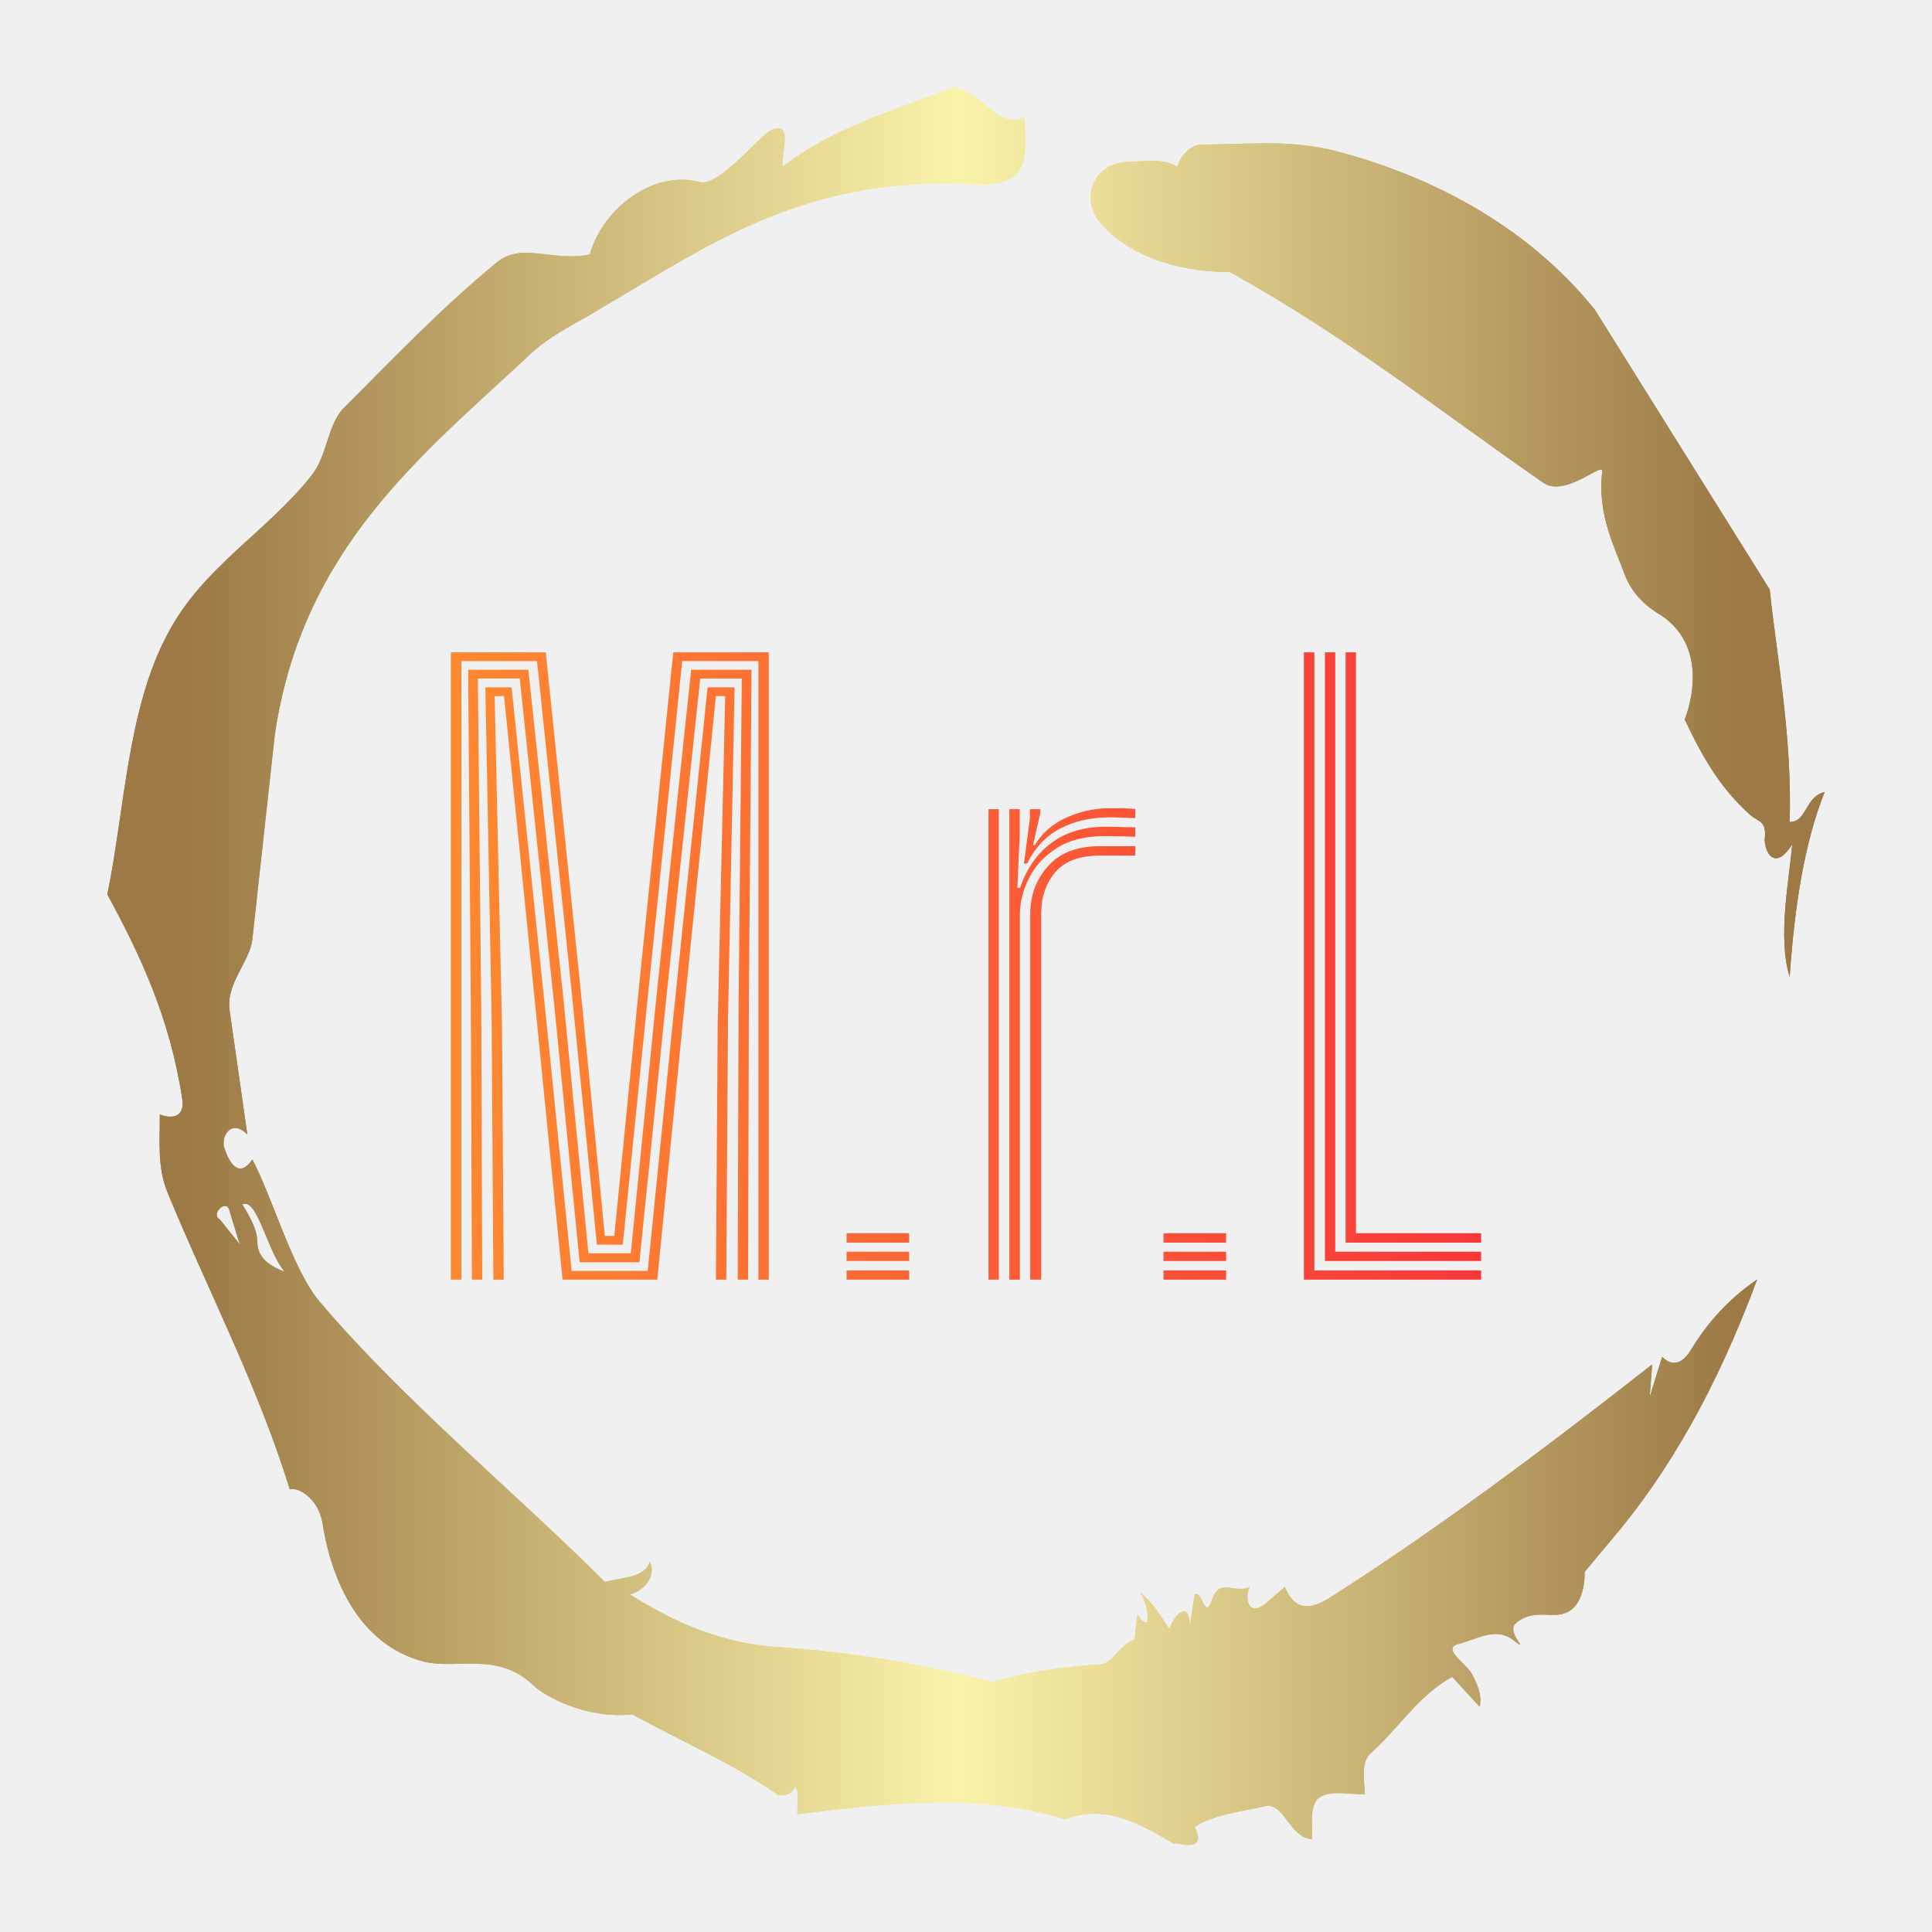
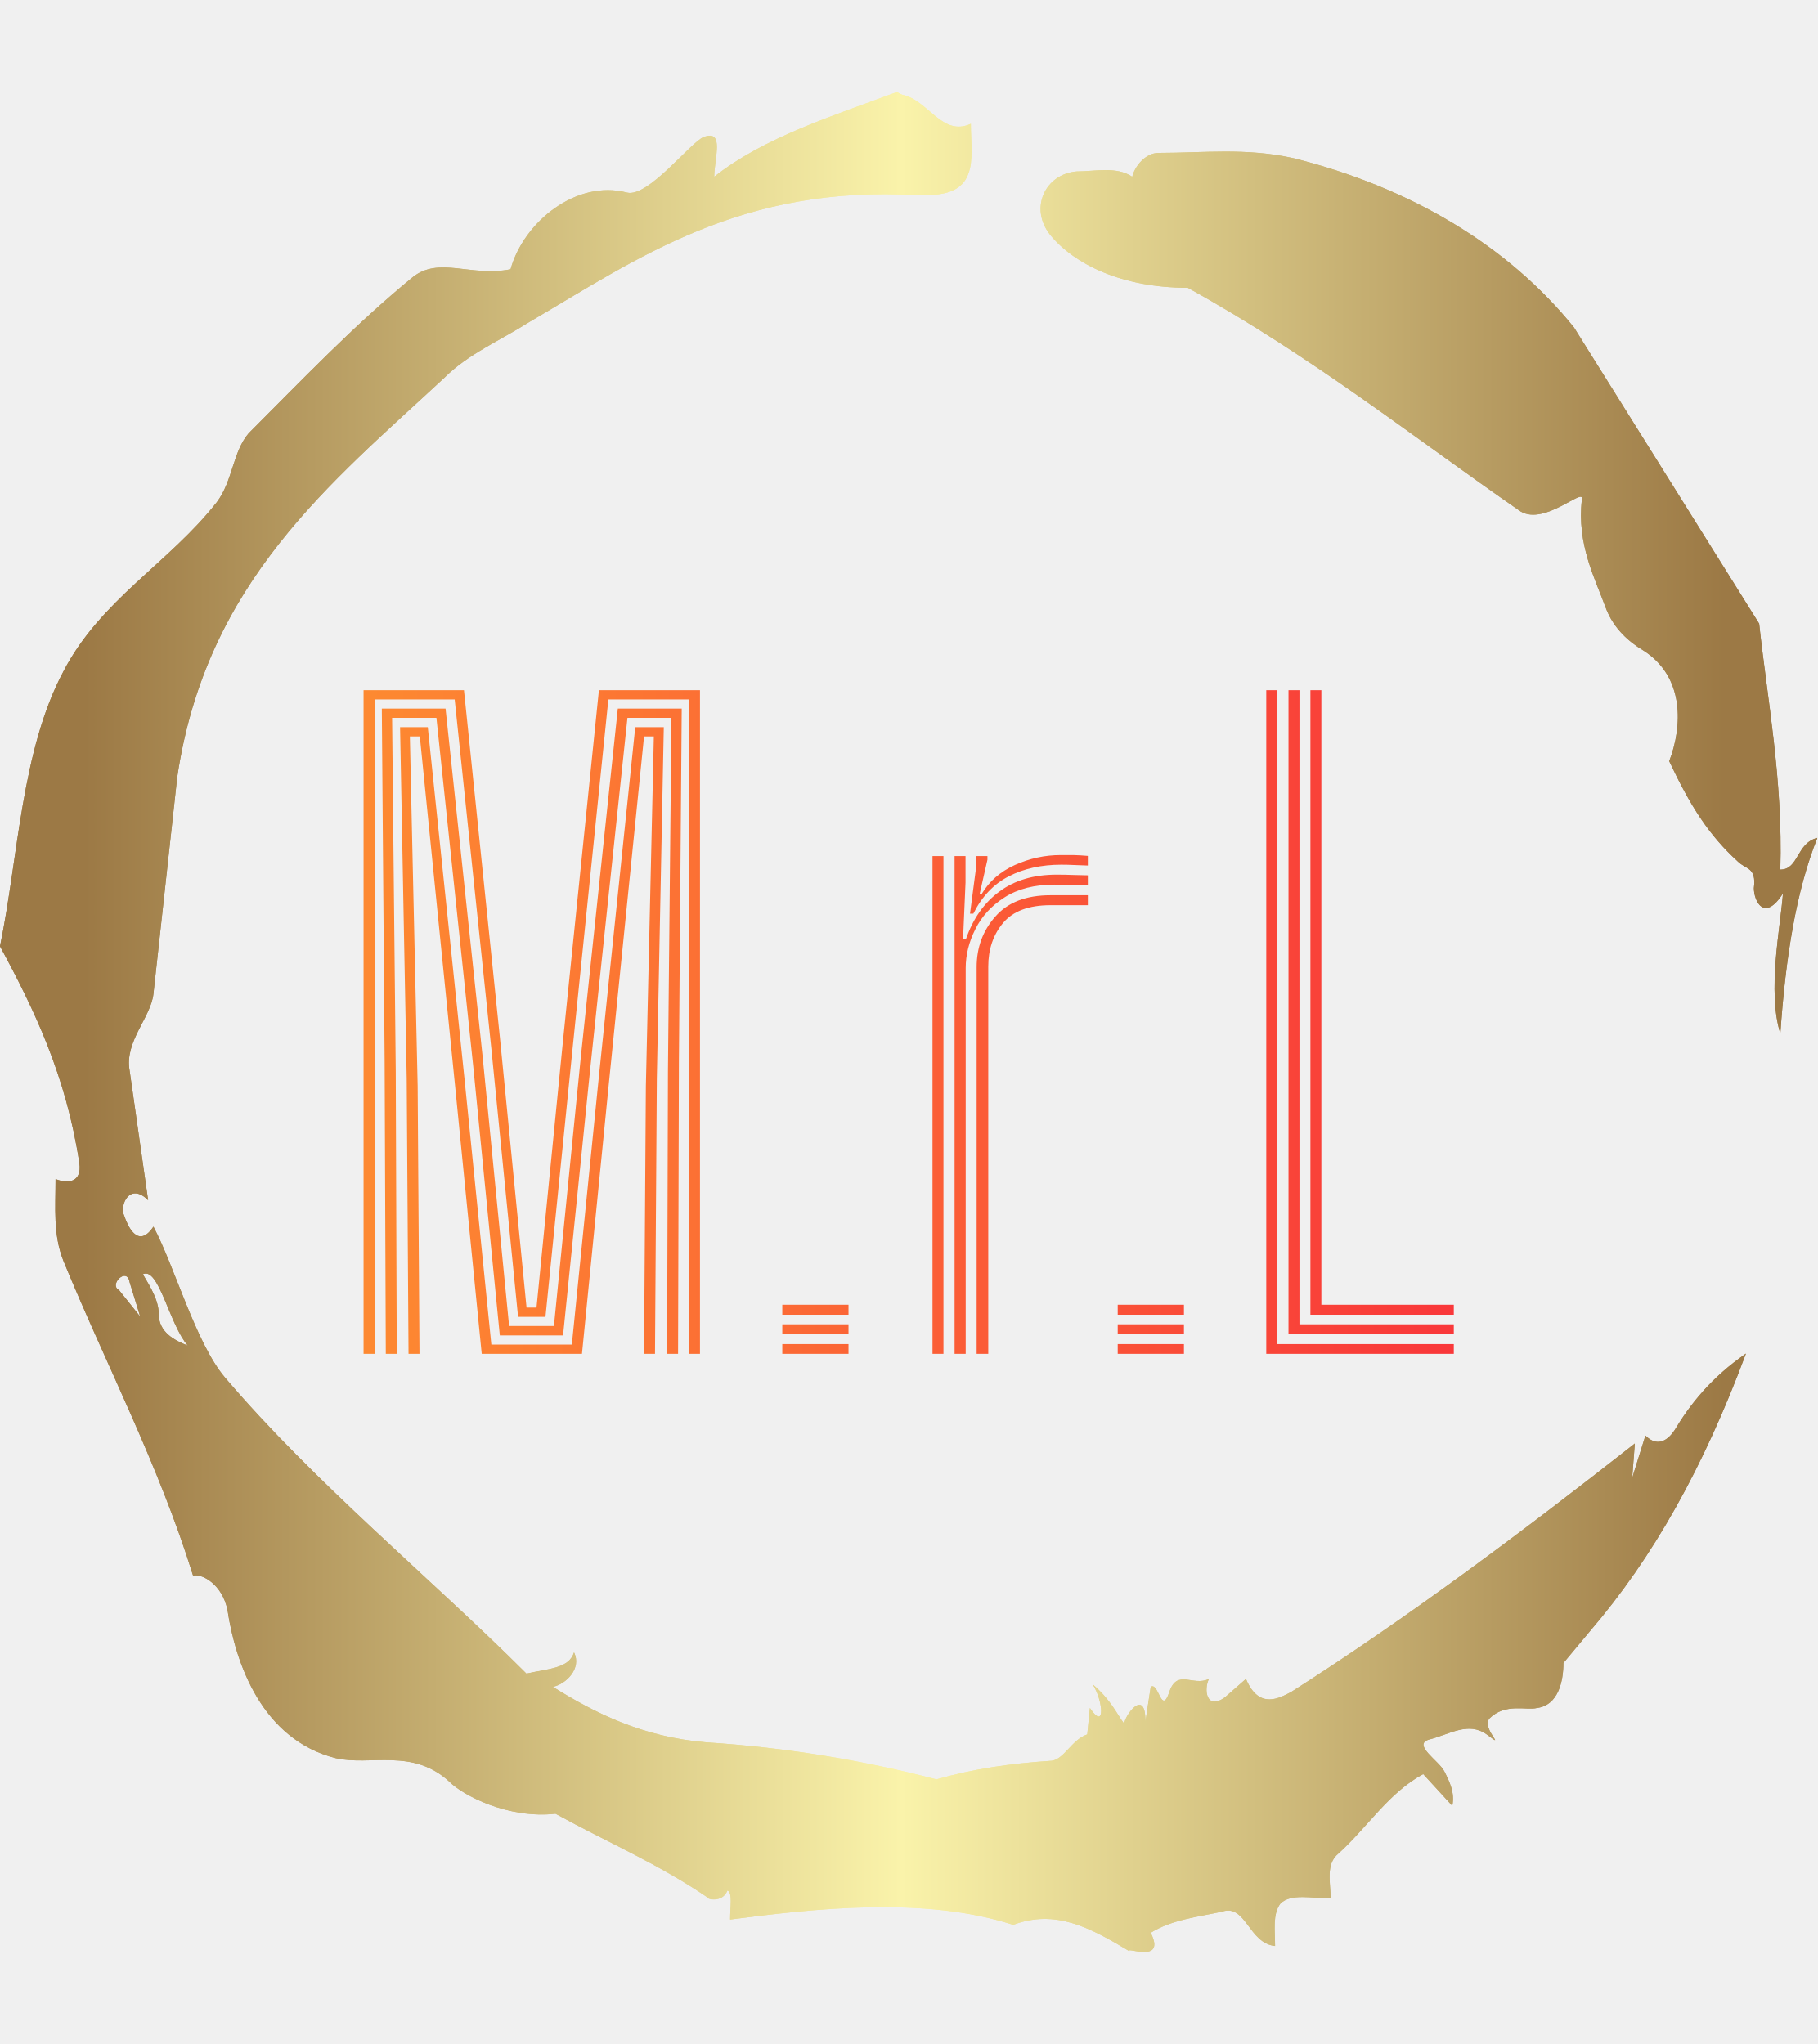
- <svg xmlns="http://www.w3.org/2000/svg" version="1.1" width="520" height="520" viewBox="0 0 520 520">
+ <svg xmlns="http://www.w3.org/2000/svg" version="1.1" width="200" height="225" viewBox="0 0 200 225">
  <g transform="matrix(1,0,0,1,3.410605131648481e-13,0)">
-     <svg viewBox="0 0 320 360" data-background-color="#4c1212" preserveAspectRatio="xMidYMid meet" height="520" width="520">
+     <svg viewBox="0 0 320 360" data-background-color="#4c1212" preserveAspectRatio="xMidYMid meet" height="225" width="200">
      <g id="tight-bounds" transform="matrix(1,0,0,1,0,0)">
        <svg viewBox="0 0 320 360" height="360" width="320">
          <rect width="320" height="360" fill="url(#fefc11dc-4907-4be7-a7e1-6f2301f63d1a)" mask="url(#439aa3b0-5791-466a-b182-ba73a0c9055a)" data-fill-palette-color="tertiary" />
          <g>
            <svg />
          </g>
          <g>
            <svg viewBox="0 0 320 360" height="360" width="320">
              <g>
                <path d="M20.961 227.22l3.726 4.658-1.863-6.056c-0.466-2.795-3.726 0.466-1.863 1.398M25.153 224.425c1.397 2.329 2.795 4.658 2.795 6.987 0 3.261 2.795 4.658 5.123 5.589-3.261-3.726-5.124-13.974-7.918-12.576M204.017 26.929c7.918 0 15.371-0.932 23.756 0.931 20.495 5.124 37.729 15.371 49.374 29.811l32.606 52.169c1.397 13.042 4.192 27.482 3.726 43.319 3.261 0 2.795-4.658 6.521-5.59-3.726 9.316-5.59 20.961-6.521 34.469-2.329-7.453 0-18.632 0.466-24.687-3.261 5.124-5.124 1.397-5.124-0.932 0.466-3.726-1.397-3.261-2.795-4.658-5.124-4.658-8.384-9.782-12.11-17.7 2.329-6.055 2.795-14.905-4.658-19.563-2.329-1.397-5.124-3.726-6.521-7.453-1.863-5.124-5.124-11.179-4.193-19.097 0.466-2.329-6.987 5.124-11.179 1.863-18.166-12.576-36.332-27.016-58.224-39.127-11.645 0-20.029-4.192-24.221-9.316-3.726-4.658-0.932-10.713 4.658-11.179 3.261 0 6.987-0.932 9.782 0.932 0.466-1.863 2.329-4.192 4.657-4.192M157.904 16.215l0.932 0.466c4.658 0.932 6.987 7.453 12.11 5.124 0 3.261 0.466 6.521-0.466 8.85-1.397 3.726-5.59 3.726-8.85 3.726-31.208-1.863-49.374 11.179-68.471 22.358-5.124 3.261-10.713 5.59-14.906 9.782-20.029 18.632-41.921 35.866-47.045 70.335l-4.192 38.195c-0.466 4.192-5.124 8.384-4.192 13.508l3.26 22.824c-3.261-3.261-5.124 0.932-4.192 2.795 0.466 1.397 2.329 6.055 5.124 1.863 3.726 6.987 7.453 20.495 12.576 26.55 15.837 18.632 36.332 35.4 53.101 52.169 4.192-0.932 7.453-0.932 8.384-3.727 1.397 2.795-1.397 5.59-3.726 6.056 7.453 4.658 15.837 8.85 27.016 9.781 14.44 0.932 27.948 3.261 40.524 6.522 6.521-1.863 13.042-2.795 20.029-3.261 2.329 0 3.726-3.726 6.521-4.658l0.466-4.658c2.795 4.192 2.329-1.397 0.466-4.192 3.261 2.795 4.192 5.124 5.589 6.987 0-1.397 3.726-6.521 3.727-0.466l0.931-6.055c1.397-0.932 1.863 5.124 3.261 0.931 1.397-4.192 4.192-0.932 6.987-2.329-0.932 1.863-0.466 5.59 2.794 3.261l3.727-3.261c2.329 5.59 6.055 3.261 7.918 2.329 20.495-13.042 40.99-28.413 60.553-43.784l-0.466 6.055 2.329-7.453c2.329 2.329 4.192 0.466 5.124-0.931 2.795-4.658 6.521-9.316 12.577-13.508-7.453 20.029-16.303 35.866-27.482 48.908l-4.658 5.59c0 3.261-0.932 7.453-4.658 7.918-1.863 0.466-5.59-0.932-8.384 1.863-1.397 1.863 3.261 5.59-0.466 2.795-3.261-2.329-6.521 0-10.248 0.932-2.795 0.932 1.863 3.726 2.795 5.589 0.932 1.863 1.863 3.726 1.398 6.056l-5.124-5.59c-6.055 3.261-9.782 9.316-14.906 13.974-2.329 1.863-1.397 5.124-1.397 7.918-3.261 0-6.987-0.932-8.85 0.932-1.397 1.863-0.932 4.658-0.932 7.453-4.658-0.466-5.124-7.453-9.315-6.056-4.192 0.932-8.85 1.397-12.577 3.727 2.795 5.59-4.658 2.329-3.726 3.26-6.987-4.192-13.042-7.453-20.495-4.658-15.837-5.124-35.4-2.795-49.84-0.931 0-2.329 0.466-4.658-0.466-5.124-0.932 2.329-3.726 1.397-3.26 1.397-8.85-6.055-17.7-9.782-27.016-14.905-8.384 0.932-16.303-3.261-18.632-5.59-6.521-6.055-13.974-2.795-20.029-4.192-13.042-3.261-17.7-16.769-19.098-26.084-0.932-4.658-4.658-6.521-6.055-6.056-6.055-19.563-15.371-37.263-22.824-55.429-1.863-4.658-1.397-9.316-1.397-14.44 2.329 0.932 4.658 0.466 4.192-2.794-2.329-15.371-7.918-27.016-13.974-38.195 3.261-15.837 3.726-34.469 11.179-48.443 6.521-12.576 18.632-19.098 27.016-29.811 2.795-3.726 2.795-8.85 5.59-12.11 9.316-9.316 18.632-19.098 28.879-27.482 4.658-3.726 10.247 0 17.234-1.397 2.329-8.384 11.645-15.837 20.495-13.508 3.726 0.932 11.179-8.85 13.508-9.782 3.726-1.397 1.863 3.726 1.863 6.987 8.85-6.987 20.961-10.713 32.14-14.906" fill="url(#fefc11dc-4907-4be7-a7e1-6f2301f63d1a)" fill-rule="nonzero" stroke="none" stroke-width="1" stroke-linecap="butt" stroke-linejoin="miter" stroke-miterlimit="10" stroke-dasharray="" stroke-dashoffset="0" font-family="none" font-weight="none" font-size="none" text-anchor="none" style="mix-blend-mode: normal" data-fill-palette-color="tertiary" />
              </g>
              <g transform="matrix(1,0,0,1,64,121.5525)">
                <svg viewBox="0 0 192 116.895" height="116.895" width="192">
                  <g>
                    <svg viewBox="0 0 192 116.895" height="116.895" width="192">
                      <g>
                        <svg viewBox="0 0 192 116.895" height="116.895" width="192">
                          <g id="textblocktransform">
                            <svg viewBox="0 0 192 116.895" height="116.895" width="192" id="textblock">
                              <g>
                                <svg viewBox="0 0 192 116.895" height="116.895" width="192">
                                  <g transform="matrix(1,0,0,1,0,0)">
                                    <svg width="192" viewBox="2.64 -40 65.69 40" height="116.895" data-palette-color="url(#c21cd238-6876-4862-84fd-95eb39989a9b)" />
                                  </g>
                                </svg>
                              </g>
                            </svg>
                          </g>
                        </svg>
                      </g>
                      <g />
                    </svg>
                  </g>
                </svg>
              </g>
            </svg>
          </g>
          <defs />
          <mask id="886897ab-f178-47fd-bd8c-2501570a7f4f">
            <g id="SvgjsG1100">
              <svg viewBox="0 0 320 360" height="360" width="320">
                <g>
                  <svg />
                </g>
                <g>
                  <svg viewBox="0 0 320 360" height="360" width="320">
                    <g>
                      <path d="M20.961 227.22l3.726 4.658-1.863-6.056c-0.466-2.795-3.726 0.466-1.863 1.398M25.153 224.425c1.397 2.329 2.795 4.658 2.795 6.987 0 3.261 2.795 4.658 5.123 5.589-3.261-3.726-5.124-13.974-7.918-12.576M204.017 26.929c7.918 0 15.371-0.932 23.756 0.931 20.495 5.124 37.729 15.371 49.374 29.811l32.606 52.169c1.397 13.042 4.192 27.482 3.726 43.319 3.261 0 2.795-4.658 6.521-5.59-3.726 9.316-5.59 20.961-6.521 34.469-2.329-7.453 0-18.632 0.466-24.687-3.261 5.124-5.124 1.397-5.124-0.932 0.466-3.726-1.397-3.261-2.795-4.658-5.124-4.658-8.384-9.782-12.11-17.7 2.329-6.055 2.795-14.905-4.658-19.563-2.329-1.397-5.124-3.726-6.521-7.453-1.863-5.124-5.124-11.179-4.193-19.097 0.466-2.329-6.987 5.124-11.179 1.863-18.166-12.576-36.332-27.016-58.224-39.127-11.645 0-20.029-4.192-24.221-9.316-3.726-4.658-0.932-10.713 4.658-11.179 3.261 0 6.987-0.932 9.782 0.932 0.466-1.863 2.329-4.192 4.657-4.192M157.904 16.215l0.932 0.466c4.658 0.932 6.987 7.453 12.11 5.124 0 3.261 0.466 6.521-0.466 8.85-1.397 3.726-5.59 3.726-8.85 3.726-31.208-1.863-49.374 11.179-68.471 22.358-5.124 3.261-10.713 5.59-14.906 9.782-20.029 18.632-41.921 35.866-47.045 70.335l-4.192 38.195c-0.466 4.192-5.124 8.384-4.192 13.508l3.26 22.824c-3.261-3.261-5.124 0.932-4.192 2.795 0.466 1.397 2.329 6.055 5.124 1.863 3.726 6.987 7.453 20.495 12.576 26.55 15.837 18.632 36.332 35.4 53.101 52.169 4.192-0.932 7.453-0.932 8.384-3.727 1.397 2.795-1.397 5.59-3.726 6.056 7.453 4.658 15.837 8.85 27.016 9.781 14.44 0.932 27.948 3.261 40.524 6.522 6.521-1.863 13.042-2.795 20.029-3.261 2.329 0 3.726-3.726 6.521-4.658l0.466-4.658c2.795 4.192 2.329-1.397 0.466-4.192 3.261 2.795 4.192 5.124 5.589 6.987 0-1.397 3.726-6.521 3.727-0.466l0.931-6.055c1.397-0.932 1.863 5.124 3.261 0.931 1.397-4.192 4.192-0.932 6.987-2.329-0.932 1.863-0.466 5.59 2.794 3.261l3.727-3.261c2.329 5.59 6.055 3.261 7.918 2.329 20.495-13.042 40.99-28.413 60.553-43.784l-0.466 6.055 2.329-7.453c2.329 2.329 4.192 0.466 5.124-0.931 2.795-4.658 6.521-9.316 12.577-13.508-7.453 20.029-16.303 35.866-27.482 48.908l-4.658 5.59c0 3.261-0.932 7.453-4.658 7.918-1.863 0.466-5.59-0.932-8.384 1.863-1.397 1.863 3.261 5.59-0.466 2.795-3.261-2.329-6.521 0-10.248 0.932-2.795 0.932 1.863 3.726 2.795 5.589 0.932 1.863 1.863 3.726 1.398 6.056l-5.124-5.59c-6.055 3.261-9.782 9.316-14.906 13.974-2.329 1.863-1.397 5.124-1.397 7.918-3.261 0-6.987-0.932-8.85 0.932-1.397 1.863-0.932 4.658-0.932 7.453-4.658-0.466-5.124-7.453-9.315-6.056-4.192 0.932-8.85 1.397-12.577 3.727 2.795 5.59-4.658 2.329-3.726 3.26-6.987-4.192-13.042-7.453-20.495-4.658-15.837-5.124-35.4-2.795-49.84-0.931 0-2.329 0.466-4.658-0.466-5.124-0.932 2.329-3.726 1.397-3.26 1.397-8.85-6.055-17.7-9.782-27.016-14.905-8.384 0.932-16.303-3.261-18.632-5.59-6.521-6.055-13.974-2.795-20.029-4.192-13.042-3.261-17.7-16.769-19.098-26.084-0.932-4.658-4.658-6.521-6.055-6.056-6.055-19.563-15.371-37.263-22.824-55.429-1.863-4.658-1.397-9.316-1.397-14.44 2.329 0.932 4.658 0.466 4.192-2.794-2.329-15.371-7.918-27.016-13.974-38.195 3.261-15.837 3.726-34.469 11.179-48.443 6.521-12.576 18.632-19.098 27.016-29.811 2.795-3.726 2.795-8.85 5.59-12.11 9.316-9.316 18.632-19.098 28.879-27.482 4.658-3.726 10.247 0 17.234-1.397 2.329-8.384 11.645-15.837 20.495-13.508 3.726 0.932 11.179-8.85 13.508-9.782 3.726-1.397 1.863 3.726 1.863 6.987 8.85-6.987 20.961-10.713 32.14-14.906" fill="black" fill-rule="nonzero" stroke="none" stroke-width="1" stroke-linecap="butt" stroke-linejoin="miter" stroke-miterlimit="10" stroke-dasharray="" stroke-dashoffset="0" font-family="none" font-weight="none" font-size="none" text-anchor="none" style="mix-blend-mode: normal" />
                    </g>
                    <g transform="matrix(1,0,0,1,64,121.5525)">
                      <svg viewBox="0 0 192 116.895" height="116.895" width="192">
                        <g>
                          <svg viewBox="0 0 192 116.895" height="116.895" width="192">
                            <g>
                              <svg viewBox="0 0 192 116.895" height="116.895" width="192">
                                <g id="SvgjsG1099">
                                  <svg viewBox="0 0 192 116.895" height="116.895" width="192" id="SvgjsSvg1098">
                                    <g>
                                      <svg viewBox="0 0 192 116.895" height="116.895" width="192">
                                        <g transform="matrix(1,0,0,1,0,0)">
                                          <svg width="192" viewBox="2.64 -40 65.69 40" height="116.895" data-palette-color="url(#c21cd238-6876-4862-84fd-95eb39989a9b)">
                                            <path d="M3.31 0L2.64 0 2.64-40 8.69-40 10.88-18.82 12.46-2.79 13.06-2.79 14.65-18.81 16.82-40 22.91-40 22.91 0 22.25 0 22.25-39.44 17.39-39.44 15.23-18.36 13.6-2.23 11.95-2.23 10.34-18.39 8.13-39.44 3.31-39.44 3.31 0ZM6.01 0L5.35 0 5.24-16.59 4.84-37.77 6.51-37.77 8.71-16.69 10.34-0.56 15.19-0.56 16.82-16.73 19.01-37.77 20.73-37.77 20.31-16.59 20.2 0 19.54 0 19.65-16.14 20.13-37.21 19.54-37.21 17.41-16.2 15.8 0 9.76 0 8.15-16.19 6.03-37.21 5.43-37.21 5.9-16.14 6.01 0ZM4.64 0L3.98 0 3.91-17.61 3.74-38.89 7.58-38.89 9.81-17.96 11.41-1.68 14.11-1.68 15.74-17.98 17.96-38.89 21.81-38.89 21.64-17.6 21.59 0 20.93 0 20.98-17.01 21.19-38.33 18.54-38.33 16.31-17.31 14.66-1.11 10.85-1.11 9.25-17.31 7.03-38.33 4.36-38.33 4.58-17.01 4.64 0ZM31.86 0L27.87 0 27.87-0.59 31.86-0.59 31.86 0ZM31.86-2.36L27.87-2.36 27.87-2.96 31.86-2.96 31.86-2.36ZM31.86-1.19L27.87-1.19 27.87-1.78 31.86-1.78 31.86-1.19ZM38.92 0L38.25 0 38.25-30 38.91-30 38.91-28.4 38.76-24.98 38.93-24.98Q39.57-26.85 40.95-27.86 42.32-28.88 44.4-28.88L44.4-28.88Q44.91-28.88 45.43-28.86 45.96-28.85 46.28-28.84L46.28-28.84 46.28-28.24Q45.93-28.26 45.38-28.27 44.82-28.28 44.28-28.28L44.28-28.28Q42.46-28.28 41.26-27.51 40.07-26.75 39.5-25.59 38.92-24.44 38.92-23.24L38.92-23.24 38.92 0ZM37.58 0L36.92 0 36.92-30 37.58-30 37.58 0ZM40.28 0L39.58 0 39.58-23.3Q39.58-25.09 40.71-26.36 41.83-27.64 44.03-27.64L44.03-27.64Q44.61-27.64 45.18-27.64 45.76-27.64 46.28-27.64L46.28-27.64 46.28-27.04Q45.76-27.04 45.18-27.04 44.6-27.04 44.03-27.04L44.03-27.04Q42.08-27.04 41.18-25.98 40.28-24.91 40.28-23.34L40.28-23.34 40.28 0ZM39.38-26.53L39.18-26.53 39.56-29.41 39.56-30 40.23-30 40.23-29.78 39.76-27.71 39.88-27.71Q40.56-28.86 41.88-29.46 43.21-30.06 44.65-30.06L44.65-30.06Q45-30.06 45.4-30.06 45.8-30.05 46.28-30.01L46.28-30.01 46.28-29.43Q45.86-29.45 45.46-29.46 45.07-29.48 44.68-29.48L44.68-29.48Q42.88-29.48 41.52-28.78 40.16-28.09 39.38-26.53L39.38-26.53ZM52.07 0L48.08 0 48.08-0.59 52.07-0.59 52.07 0ZM52.07-2.36L48.08-2.36 48.08-2.96 52.07-2.96 52.07-2.36ZM52.07-1.19L48.08-1.19 48.08-1.78 52.07-1.78 52.07-1.19ZM68.33 0L57.03 0 57.03-40 57.7-40 57.7-0.59 68.33-0.59 68.33 0ZM68.33-1.19L58.37-1.19 58.37-40 59.03-40 59.03-1.78 68.33-1.78 68.33-1.19ZM68.33-2.36L59.69-2.36 59.69-40 60.35-40 60.35-2.96 68.33-2.96 68.33-2.36Z" opacity="1" transform="matrix(1,0,0,1,0,0)" fill="white" class="wordmark-text-0" id="SvgjsPath1097" />
                                          </svg>
                                        </g>
                                      </svg>
                                    </g>
                                  </svg>
                                </g>
                              </svg>
                            </g>
                            <g />
                          </svg>
                        </g>
                      </svg>
                    </g>
                  </svg>
                </g>
                <defs>
                  <mask />
                </defs>
              </svg>
              <rect width="320" height="360" fill="black" stroke="none" visibility="hidden" />
            </g>
          </mask>
          <linearGradient x1="0" x2="1" y1="0.5" y2="0.5" id="c21cd238-6876-4862-84fd-95eb39989a9b">
            <stop stop-color="#ffa62e" offset="0" />
            <stop stop-color="#f71b3d" offset="1" />
          </linearGradient>
          <rect width="320" height="360" fill="url(#c21cd238-6876-4862-84fd-95eb39989a9b)" mask="url(#886897ab-f178-47fd-bd8c-2501570a7f4f)" data-fill-palette-color="primary" />
          <mask id="439aa3b0-5791-466a-b182-ba73a0c9055a">
            <g id="SvgjsG1107">
              <svg viewBox="0 0 320 360" height="360" width="320">
                <g>
                  <svg />
                </g>
                <g>
                  <svg viewBox="0 0 320 360" height="360" width="320">
                    <g>
                      <path d="M20.961 227.22l3.726 4.658-1.863-6.056c-0.466-2.795-3.726 0.466-1.863 1.398M25.153 224.425c1.397 2.329 2.795 4.658 2.795 6.987 0 3.261 2.795 4.658 5.123 5.589-3.261-3.726-5.124-13.974-7.918-12.576M204.017 26.929c7.918 0 15.371-0.932 23.756 0.931 20.495 5.124 37.729 15.371 49.374 29.811l32.606 52.169c1.397 13.042 4.192 27.482 3.726 43.319 3.261 0 2.795-4.658 6.521-5.59-3.726 9.316-5.59 20.961-6.521 34.469-2.329-7.453 0-18.632 0.466-24.687-3.261 5.124-5.124 1.397-5.124-0.932 0.466-3.726-1.397-3.261-2.795-4.658-5.124-4.658-8.384-9.782-12.11-17.7 2.329-6.055 2.795-14.905-4.658-19.563-2.329-1.397-5.124-3.726-6.521-7.453-1.863-5.124-5.124-11.179-4.193-19.097 0.466-2.329-6.987 5.124-11.179 1.863-18.166-12.576-36.332-27.016-58.224-39.127-11.645 0-20.029-4.192-24.221-9.316-3.726-4.658-0.932-10.713 4.658-11.179 3.261 0 6.987-0.932 9.782 0.932 0.466-1.863 2.329-4.192 4.657-4.192M157.904 16.215l0.932 0.466c4.658 0.932 6.987 7.453 12.11 5.124 0 3.261 0.466 6.521-0.466 8.85-1.397 3.726-5.59 3.726-8.85 3.726-31.208-1.863-49.374 11.179-68.471 22.358-5.124 3.261-10.713 5.59-14.906 9.782-20.029 18.632-41.921 35.866-47.045 70.335l-4.192 38.195c-0.466 4.192-5.124 8.384-4.192 13.508l3.26 22.824c-3.261-3.261-5.124 0.932-4.192 2.795 0.466 1.397 2.329 6.055 5.124 1.863 3.726 6.987 7.453 20.495 12.576 26.55 15.837 18.632 36.332 35.4 53.101 52.169 4.192-0.932 7.453-0.932 8.384-3.727 1.397 2.795-1.397 5.59-3.726 6.056 7.453 4.658 15.837 8.85 27.016 9.781 14.44 0.932 27.948 3.261 40.524 6.522 6.521-1.863 13.042-2.795 20.029-3.261 2.329 0 3.726-3.726 6.521-4.658l0.466-4.658c2.795 4.192 2.329-1.397 0.466-4.192 3.261 2.795 4.192 5.124 5.589 6.987 0-1.397 3.726-6.521 3.727-0.466l0.931-6.055c1.397-0.932 1.863 5.124 3.261 0.931 1.397-4.192 4.192-0.932 6.987-2.329-0.932 1.863-0.466 5.59 2.794 3.261l3.727-3.261c2.329 5.59 6.055 3.261 7.918 2.329 20.495-13.042 40.99-28.413 60.553-43.784l-0.466 6.055 2.329-7.453c2.329 2.329 4.192 0.466 5.124-0.931 2.795-4.658 6.521-9.316 12.577-13.508-7.453 20.029-16.303 35.866-27.482 48.908l-4.658 5.59c0 3.261-0.932 7.453-4.658 7.918-1.863 0.466-5.59-0.932-8.384 1.863-1.397 1.863 3.261 5.59-0.466 2.795-3.261-2.329-6.521 0-10.248 0.932-2.795 0.932 1.863 3.726 2.795 5.589 0.932 1.863 1.863 3.726 1.398 6.056l-5.124-5.59c-6.055 3.261-9.782 9.316-14.906 13.974-2.329 1.863-1.397 5.124-1.397 7.918-3.261 0-6.987-0.932-8.85 0.932-1.397 1.863-0.932 4.658-0.932 7.453-4.658-0.466-5.124-7.453-9.315-6.056-4.192 0.932-8.85 1.397-12.577 3.727 2.795 5.59-4.658 2.329-3.726 3.26-6.987-4.192-13.042-7.453-20.495-4.658-15.837-5.124-35.4-2.795-49.84-0.931 0-2.329 0.466-4.658-0.466-5.124-0.932 2.329-3.726 1.397-3.26 1.397-8.85-6.055-17.7-9.782-27.016-14.905-8.384 0.932-16.303-3.261-18.632-5.59-6.521-6.055-13.974-2.795-20.029-4.192-13.042-3.261-17.7-16.769-19.098-26.084-0.932-4.658-4.658-6.521-6.055-6.056-6.055-19.563-15.371-37.263-22.824-55.429-1.863-4.658-1.397-9.316-1.397-14.44 2.329 0.932 4.658 0.466 4.192-2.794-2.329-15.371-7.918-27.016-13.974-38.195 3.261-15.837 3.726-34.469 11.179-48.443 6.521-12.576 18.632-19.098 27.016-29.811 2.795-3.726 2.795-8.85 5.59-12.11 9.316-9.316 18.632-19.098 28.879-27.482 4.658-3.726 10.247 0 17.234-1.397 2.329-8.384 11.645-15.837 20.495-13.508 3.726 0.932 11.179-8.85 13.508-9.782 3.726-1.397 1.863 3.726 1.863 6.987 8.85-6.987 20.961-10.713 32.14-14.906" fill="white" fill-rule="nonzero" stroke="none" stroke-width="1" stroke-linecap="butt" stroke-linejoin="miter" stroke-miterlimit="10" stroke-dasharray="" stroke-dashoffset="0" font-family="none" font-weight="none" font-size="none" text-anchor="none" style="mix-blend-mode: normal" />
                    </g>
                    <g transform="matrix(1,0,0,1,64,121.5525)">
                      <svg viewBox="0 0 192 116.895" height="116.895" width="192">
                        <g>
                          <svg viewBox="0 0 192 116.895" height="116.895" width="192">
                            <g>
                              <svg viewBox="0 0 192 116.895" height="116.895" width="192">
                                <g id="SvgjsG1106">
                                  <svg viewBox="0 0 192 116.895" height="116.895" width="192" id="SvgjsSvg1105">
                                    <g>
                                      <svg viewBox="0 0 192 116.895" height="116.895" width="192">
                                        <g transform="matrix(1,0,0,1,0,0)">
                                          <svg width="192" viewBox="2.64 -40 65.69 40" height="116.895" data-palette-color="url(#c21cd238-6876-4862-84fd-95eb39989a9b)" />
                                        </g>
                                      </svg>
                                    </g>
                                  </svg>
                                </g>
                              </svg>
                            </g>
                            <g />
                          </svg>
                        </g>
                      </svg>
                    </g>
                  </svg>
                </g>
                <defs>
                  <mask />
                </defs>
                <mask>
                  <g id="SvgjsG1104">
                    <svg viewBox="0 0 320 360" height="360" width="320">
                      <g>
                        <svg />
                      </g>
                      <g>
                        <svg viewBox="0 0 320 360" height="360" width="320">
                          <g>
                            <path d="M20.961 227.22l3.726 4.658-1.863-6.056c-0.466-2.795-3.726 0.466-1.863 1.398M25.153 224.425c1.397 2.329 2.795 4.658 2.795 6.987 0 3.261 2.795 4.658 5.123 5.589-3.261-3.726-5.124-13.974-7.918-12.576M204.017 26.929c7.918 0 15.371-0.932 23.756 0.931 20.495 5.124 37.729 15.371 49.374 29.811l32.606 52.169c1.397 13.042 4.192 27.482 3.726 43.319 3.261 0 2.795-4.658 6.521-5.59-3.726 9.316-5.59 20.961-6.521 34.469-2.329-7.453 0-18.632 0.466-24.687-3.261 5.124-5.124 1.397-5.124-0.932 0.466-3.726-1.397-3.261-2.795-4.658-5.124-4.658-8.384-9.782-12.11-17.7 2.329-6.055 2.795-14.905-4.658-19.563-2.329-1.397-5.124-3.726-6.521-7.453-1.863-5.124-5.124-11.179-4.193-19.097 0.466-2.329-6.987 5.124-11.179 1.863-18.166-12.576-36.332-27.016-58.224-39.127-11.645 0-20.029-4.192-24.221-9.316-3.726-4.658-0.932-10.713 4.658-11.179 3.261 0 6.987-0.932 9.782 0.932 0.466-1.863 2.329-4.192 4.657-4.192M157.904 16.215l0.932 0.466c4.658 0.932 6.987 7.453 12.11 5.124 0 3.261 0.466 6.521-0.466 8.85-1.397 3.726-5.59 3.726-8.85 3.726-31.208-1.863-49.374 11.179-68.471 22.358-5.124 3.261-10.713 5.59-14.906 9.782-20.029 18.632-41.921 35.866-47.045 70.335l-4.192 38.195c-0.466 4.192-5.124 8.384-4.192 13.508l3.26 22.824c-3.261-3.261-5.124 0.932-4.192 2.795 0.466 1.397 2.329 6.055 5.124 1.863 3.726 6.987 7.453 20.495 12.576 26.55 15.837 18.632 36.332 35.4 53.101 52.169 4.192-0.932 7.453-0.932 8.384-3.727 1.397 2.795-1.397 5.59-3.726 6.056 7.453 4.658 15.837 8.85 27.016 9.781 14.44 0.932 27.948 3.261 40.524 6.522 6.521-1.863 13.042-2.795 20.029-3.261 2.329 0 3.726-3.726 6.521-4.658l0.466-4.658c2.795 4.192 2.329-1.397 0.466-4.192 3.261 2.795 4.192 5.124 5.589 6.987 0-1.397 3.726-6.521 3.727-0.466l0.931-6.055c1.397-0.932 1.863 5.124 3.261 0.931 1.397-4.192 4.192-0.932 6.987-2.329-0.932 1.863-0.466 5.59 2.794 3.261l3.727-3.261c2.329 5.59 6.055 3.261 7.918 2.329 20.495-13.042 40.99-28.413 60.553-43.784l-0.466 6.055 2.329-7.453c2.329 2.329 4.192 0.466 5.124-0.931 2.795-4.658 6.521-9.316 12.577-13.508-7.453 20.029-16.303 35.866-27.482 48.908l-4.658 5.59c0 3.261-0.932 7.453-4.658 7.918-1.863 0.466-5.59-0.932-8.384 1.863-1.397 1.863 3.261 5.59-0.466 2.795-3.261-2.329-6.521 0-10.248 0.932-2.795 0.932 1.863 3.726 2.795 5.589 0.932 1.863 1.863 3.726 1.398 6.056l-5.124-5.59c-6.055 3.261-9.782 9.316-14.906 13.974-2.329 1.863-1.397 5.124-1.397 7.918-3.261 0-6.987-0.932-8.85 0.932-1.397 1.863-0.932 4.658-0.932 7.453-4.658-0.466-5.124-7.453-9.315-6.056-4.192 0.932-8.85 1.397-12.577 3.727 2.795 5.59-4.658 2.329-3.726 3.26-6.987-4.192-13.042-7.453-20.495-4.658-15.837-5.124-35.4-2.795-49.84-0.931 0-2.329 0.466-4.658-0.466-5.124-0.932 2.329-3.726 1.397-3.26 1.397-8.85-6.055-17.7-9.782-27.016-14.905-8.384 0.932-16.303-3.261-18.632-5.59-6.521-6.055-13.974-2.795-20.029-4.192-13.042-3.261-17.7-16.769-19.098-26.084-0.932-4.658-4.658-6.521-6.055-6.056-6.055-19.563-15.371-37.263-22.824-55.429-1.863-4.658-1.397-9.316-1.397-14.44 2.329 0.932 4.658 0.466 4.192-2.794-2.329-15.371-7.918-27.016-13.974-38.195 3.261-15.837 3.726-34.469 11.179-48.443 6.521-12.576 18.632-19.098 27.016-29.811 2.795-3.726 2.795-8.85 5.59-12.11 9.316-9.316 18.632-19.098 28.879-27.482 4.658-3.726 10.247 0 17.234-1.397 2.329-8.384 11.645-15.837 20.495-13.508 3.726 0.932 11.179-8.85 13.508-9.782 3.726-1.397 1.863 3.726 1.863 6.987 8.85-6.987 20.961-10.713 32.14-14.906" fill="black" fill-rule="nonzero" stroke="none" stroke-width="1" stroke-linecap="butt" stroke-linejoin="miter" stroke-miterlimit="10" stroke-dasharray="" stroke-dashoffset="0" font-family="none" font-weight="none" font-size="none" text-anchor="none" style="mix-blend-mode: normal" />
                          </g>
                          <g transform="matrix(1,0,0,1,64,121.5525)">
                            <svg viewBox="0 0 192 116.895" height="116.895" width="192">
                              <g>
                                <svg viewBox="0 0 192 116.895" height="116.895" width="192">
                                  <g>
                                    <svg viewBox="0 0 192 116.895" height="116.895" width="192">
                                      <g id="SvgjsG1103">
                                        <svg viewBox="0 0 192 116.895" height="116.895" width="192" id="SvgjsSvg1102">
                                          <g>
                                            <svg viewBox="0 0 192 116.895" height="116.895" width="192">
                                              <g transform="matrix(1,0,0,1,0,0)">
                                                <svg width="192" viewBox="2.64 -40 65.69 40" height="116.895" data-palette-color="url(#c21cd238-6876-4862-84fd-95eb39989a9b)">
                                                  <path d="M3.31 0L2.64 0 2.64-40 8.69-40 10.88-18.82 12.46-2.79 13.06-2.79 14.65-18.81 16.82-40 22.91-40 22.91 0 22.25 0 22.25-39.44 17.39-39.44 15.23-18.36 13.6-2.23 11.95-2.23 10.34-18.39 8.13-39.44 3.31-39.44 3.31 0ZM6.01 0L5.35 0 5.24-16.59 4.84-37.77 6.51-37.77 8.71-16.69 10.34-0.56 15.19-0.56 16.82-16.73 19.01-37.77 20.73-37.77 20.31-16.59 20.2 0 19.54 0 19.65-16.14 20.13-37.21 19.54-37.21 17.41-16.2 15.8 0 9.76 0 8.15-16.19 6.03-37.21 5.43-37.21 5.9-16.14 6.01 0ZM4.64 0L3.98 0 3.91-17.61 3.74-38.89 7.58-38.89 9.81-17.96 11.41-1.68 14.11-1.68 15.74-17.98 17.96-38.89 21.81-38.89 21.64-17.6 21.59 0 20.93 0 20.98-17.01 21.19-38.33 18.54-38.33 16.31-17.31 14.66-1.11 10.85-1.11 9.25-17.31 7.03-38.33 4.36-38.33 4.58-17.01 4.64 0ZM31.86 0L27.87 0 27.87-0.59 31.86-0.59 31.86 0ZM31.86-2.36L27.87-2.36 27.87-2.96 31.86-2.96 31.86-2.36ZM31.86-1.19L27.87-1.19 27.87-1.78 31.86-1.78 31.86-1.19ZM38.92 0L38.25 0 38.25-30 38.91-30 38.91-28.4 38.76-24.98 38.93-24.98Q39.57-26.85 40.95-27.86 42.32-28.88 44.4-28.88L44.4-28.88Q44.91-28.88 45.43-28.86 45.96-28.85 46.28-28.84L46.28-28.84 46.28-28.24Q45.93-28.26 45.38-28.27 44.82-28.28 44.28-28.28L44.28-28.28Q42.46-28.28 41.26-27.51 40.07-26.75 39.5-25.59 38.92-24.44 38.92-23.24L38.92-23.24 38.92 0ZM37.58 0L36.92 0 36.92-30 37.58-30 37.58 0ZM40.28 0L39.58 0 39.58-23.3Q39.58-25.09 40.71-26.36 41.83-27.64 44.03-27.64L44.03-27.64Q44.61-27.64 45.18-27.64 45.76-27.64 46.28-27.64L46.28-27.64 46.28-27.04Q45.76-27.04 45.18-27.04 44.6-27.04 44.03-27.04L44.03-27.04Q42.08-27.04 41.18-25.98 40.28-24.91 40.28-23.34L40.28-23.34 40.28 0ZM39.38-26.53L39.18-26.53 39.56-29.41 39.56-30 40.23-30 40.23-29.78 39.76-27.71 39.88-27.71Q40.56-28.86 41.88-29.46 43.21-30.06 44.65-30.06L44.65-30.06Q45-30.06 45.4-30.06 45.8-30.05 46.28-30.01L46.28-30.01 46.28-29.43Q45.86-29.45 45.46-29.46 45.07-29.48 44.68-29.48L44.68-29.48Q42.88-29.48 41.52-28.78 40.16-28.09 39.38-26.53L39.38-26.53ZM52.07 0L48.08 0 48.08-0.59 52.07-0.59 52.07 0ZM52.07-2.36L48.08-2.36 48.08-2.96 52.07-2.96 52.07-2.36ZM52.07-1.19L48.08-1.19 48.08-1.78 52.07-1.78 52.07-1.19ZM68.33 0L57.03 0 57.03-40 57.7-40 57.7-0.59 68.33-0.59 68.33 0ZM68.33-1.19L58.37-1.19 58.37-40 59.03-40 59.03-1.78 68.33-1.78 68.33-1.19ZM68.33-2.36L59.69-2.36 59.69-40 60.35-40 60.35-2.96 68.33-2.96 68.33-2.36Z" opacity="1" transform="matrix(1,0,0,1,0,0)" fill="black" class="wordmark-text-0" id="SvgjsPath1101" />
                                                </svg>
                                              </g>
                                            </svg>
                                          </g>
                                        </svg>
                                      </g>
                                    </svg>
                                  </g>
                                  <g />
                                </svg>
                              </g>
                            </svg>
                          </g>
                        </svg>
                      </g>
                      <defs>
                        <mask />
                      </defs>
                    </svg>
                    <rect width="320" height="360" fill="black" stroke="none" visibility="hidden" />
                  </g>
                </mask>
              </svg>
              <rect width="320" height="360" fill="black" stroke="none" visibility="hidden" />
            </g>
          </mask>
          <linearGradient x1="0.054" x2="0.941" y1="0.5" y2="0.5" id="fefc11dc-4907-4be7-a7e1-6f2301f63d1a">
            <stop stop-color="#9c7945" offset="0" />
            <stop stop-color="#faf3aa" offset="0.498" />
            <stop stop-color="#9c7945" offset="1" />
          </linearGradient>
        </svg>
        <rect width="320" height="360" fill="none" stroke="none" visibility="hidden" />
      </g>
    </svg>
  </g>
</svg>
